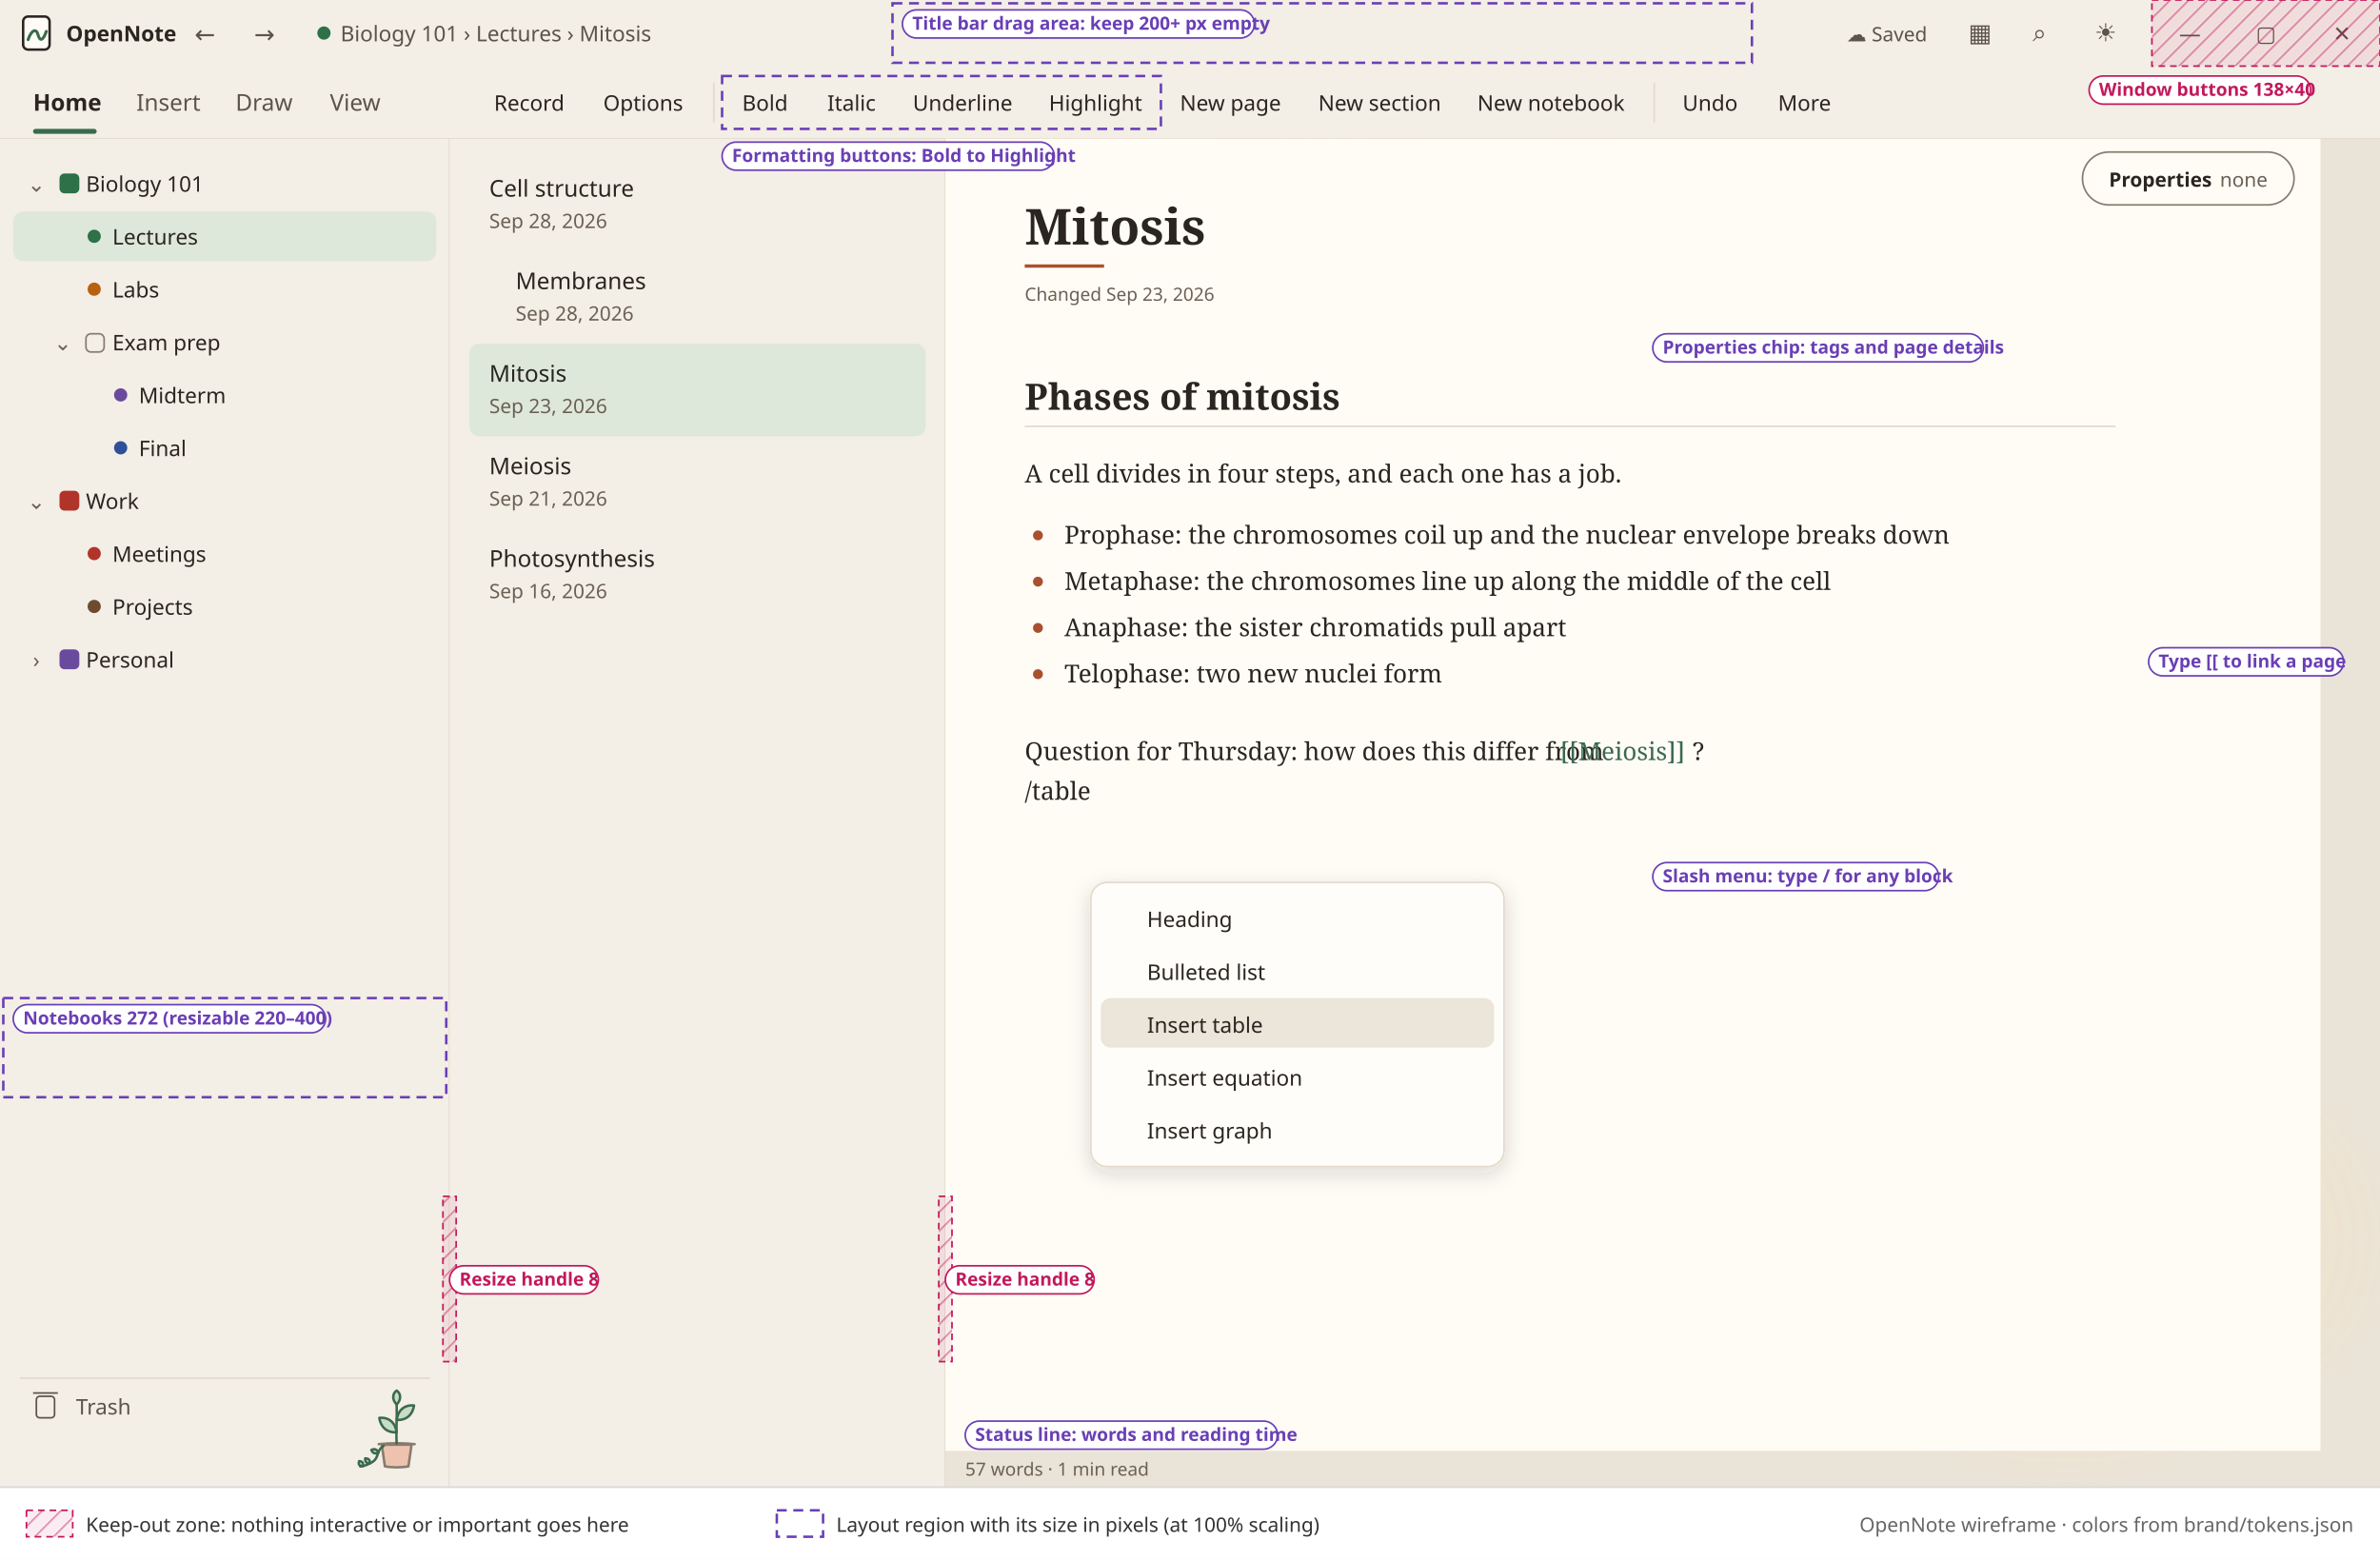
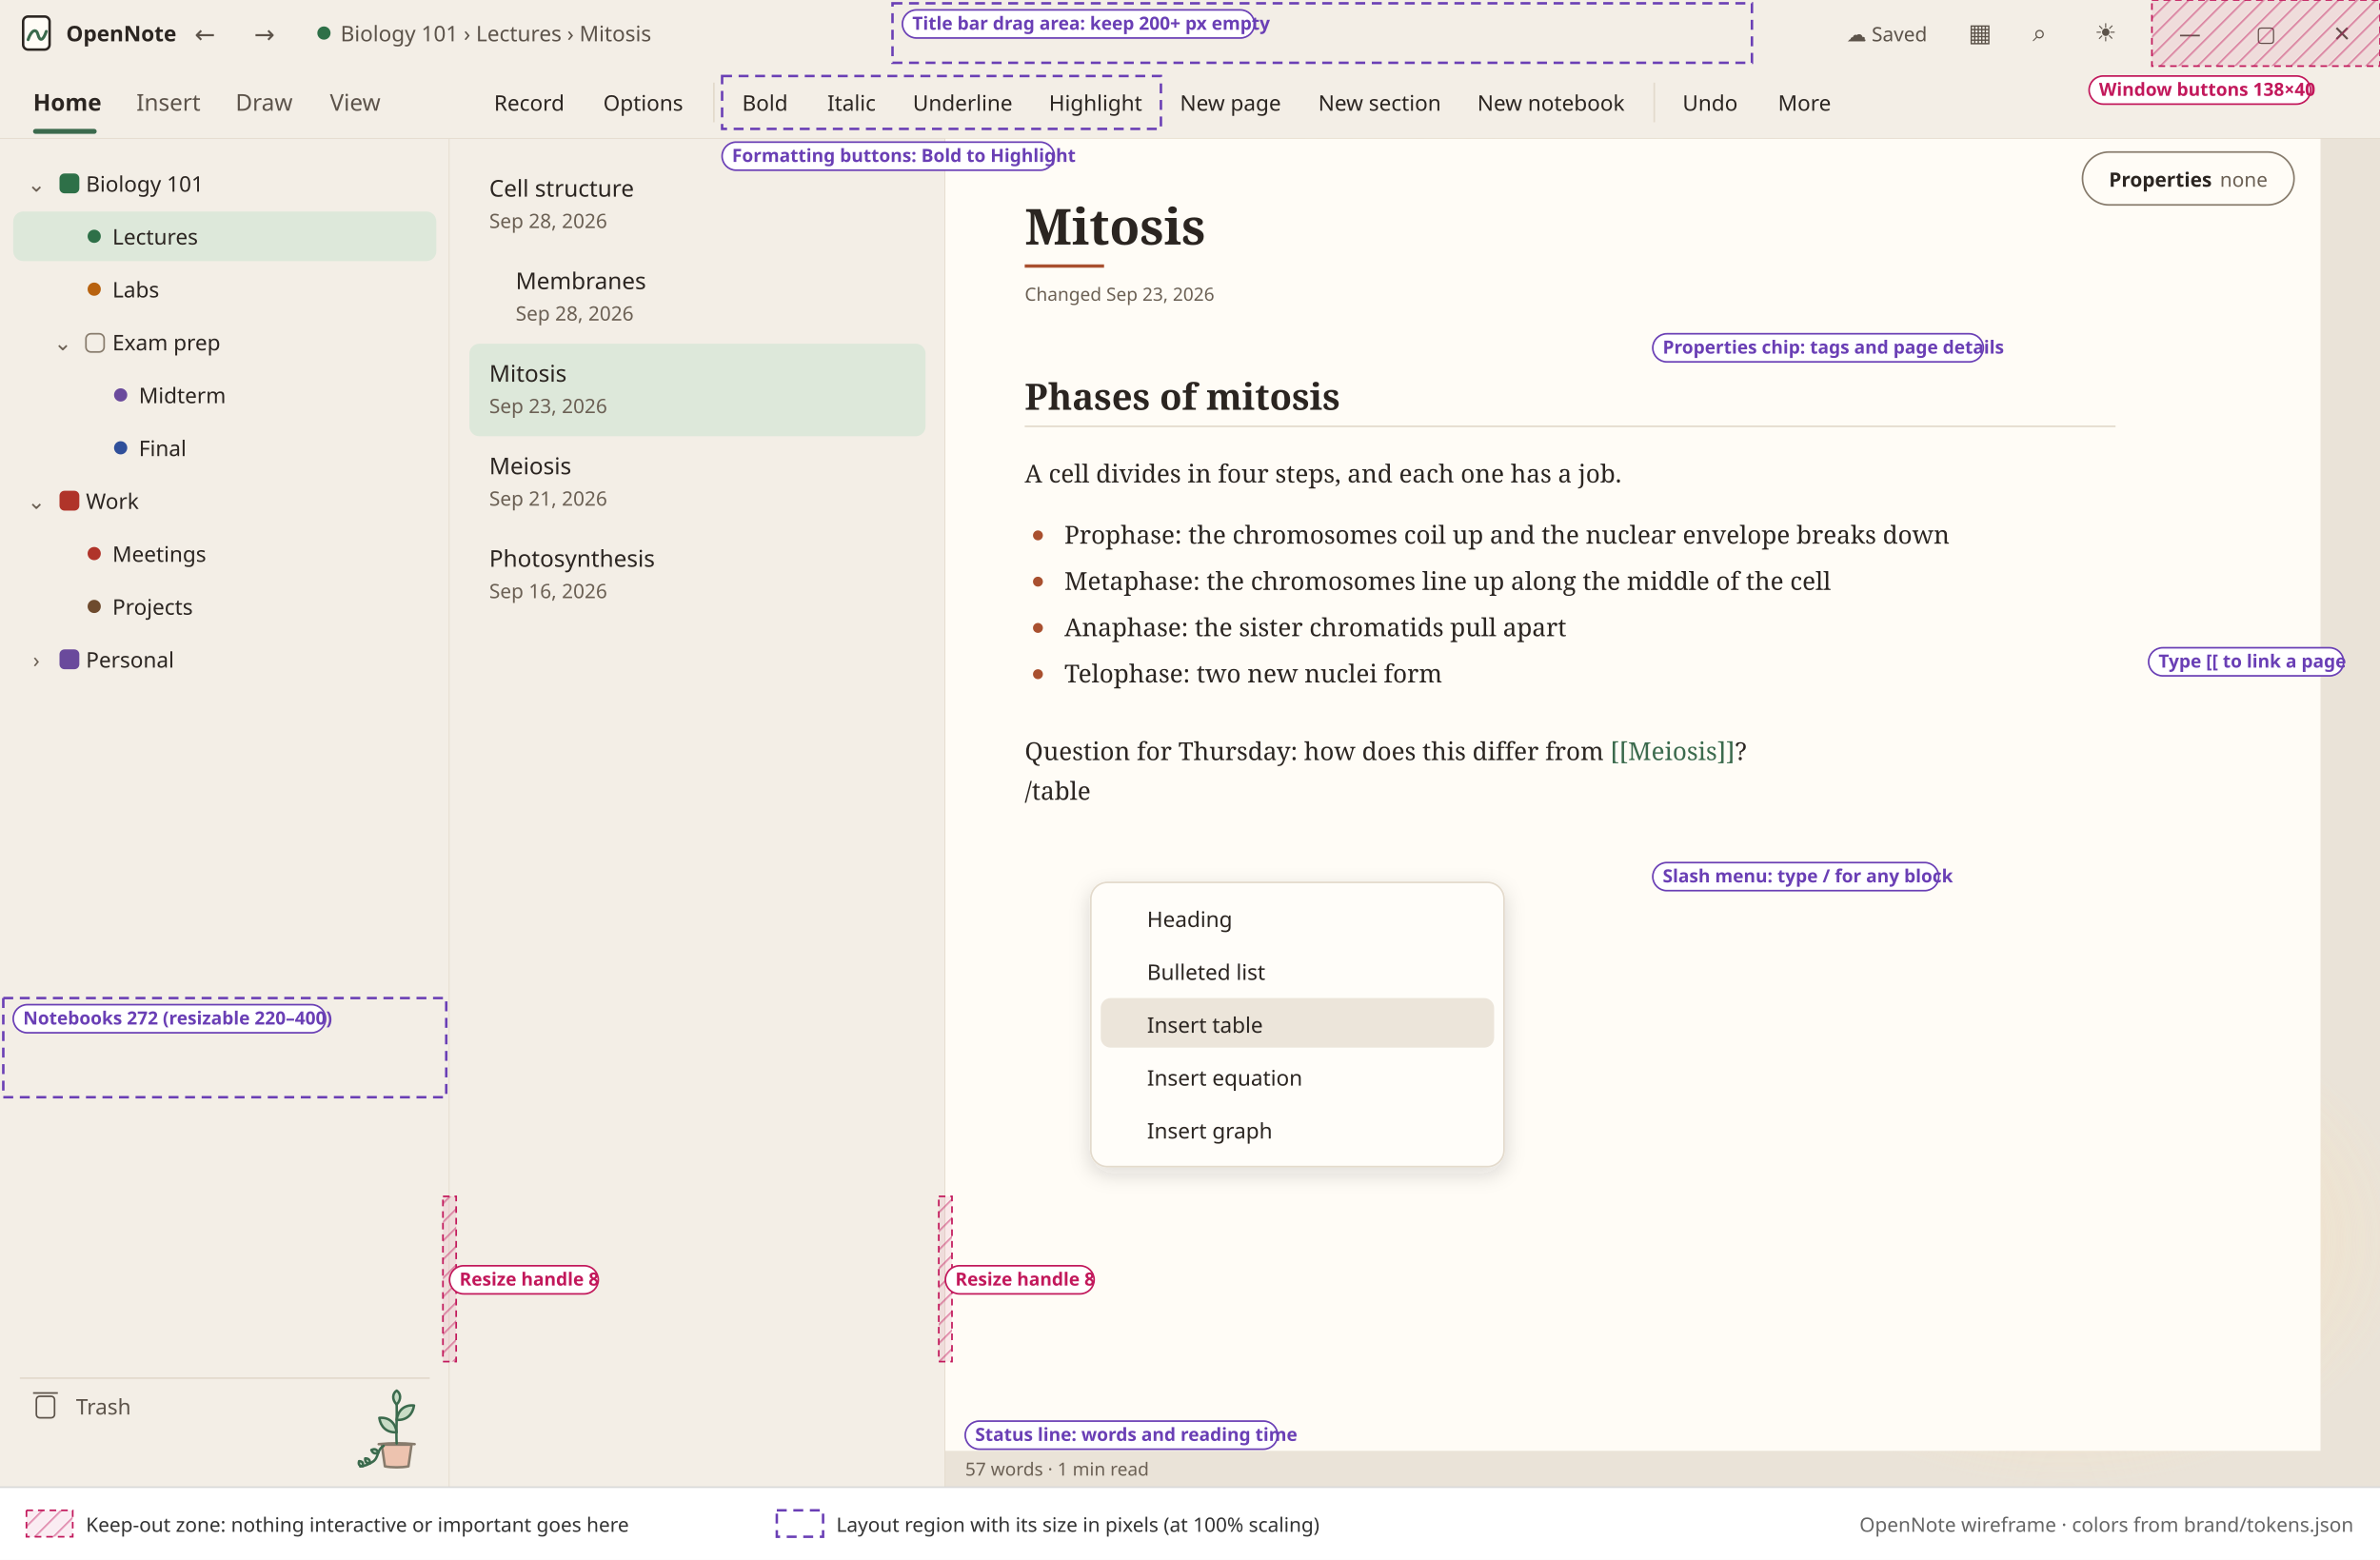
<svg xmlns="http://www.w3.org/2000/svg" viewBox="0 0 1440 944" width="1440" height="944" role="img">
  <defs>
    <pattern id="hatch" width="8" height="8" patternUnits="userSpaceOnUse" patternTransform="rotate(45)">
      <rect width="8" height="8" fill="#C2185B" fill-opacity="0.08" />
      <line x1="0" y1="0" x2="0" y2="8" stroke="#C2185B" stroke-opacity="0.45" stroke-width="2" />
    </pattern>
    <filter id="shadow" x="-10%" y="-10%" width="120%" height="130%">
      <feDropShadow dx="0" dy="4" stdDeviation="6" flood-color="#2B2521" flood-opacity="0.16" />
    </filter>
  </defs>
  <rect x="0" y="0" width="1440" height="900" rx="0" fill="#F3EEE6" />
  <rect x="0" y="0" width="1440" height="40" rx="0" fill="#F3EEE6" />
  <rect x="14" y="10" width="16" height="20" rx="3" fill="#FFFCF6" stroke="#2B2521" stroke-width="1.5" />
  <path d="M17 24c2-6 5-7 6-3s3 4 5-2" fill="none" stroke-linecap="round" stroke-linejoin="round" stroke="#3B6A4D" stroke-width="1.8" />
  <text x="40" y="25" font-size="13" font-weight="600" fill="#2B2521" text-anchor="start" font-family="'Atkinson Hyperlegible Next', 'Segoe UI', system-ui, sans-serif">OpenNote</text>
  <text x="124" y="26" font-size="15" font-weight="400" fill="#5C534A" text-anchor="middle" font-family="'Atkinson Hyperlegible Next', 'Segoe UI', system-ui, sans-serif">←</text>
  <text x="160" y="26" font-size="15" font-weight="400" fill="#5C534A" text-anchor="middle" font-family="'Atkinson Hyperlegible Next', 'Segoe UI', system-ui, sans-serif">→</text>
  <circle cx="196" cy="20" r="4" fill="#2E7048" />
  <text x="206" y="25" font-size="13" font-weight="400" fill="#5C534A" text-anchor="start" font-family="'Atkinson Hyperlegible Next', 'Segoe UI', system-ui, sans-serif">Biology 101 › Lectures › Mitosis</text>
  <text x="1166" y="25" font-size="12" font-weight="400" fill="#5C534A" text-anchor="end" font-family="'Atkinson Hyperlegible Next', 'Segoe UI', system-ui, sans-serif">☁ Saved</text>
  <text x="1198" y="25" font-size="15" font-weight="400" fill="#5C534A" text-anchor="middle" font-family="'Atkinson Hyperlegible Next', 'Segoe UI', system-ui, sans-serif">▦</text>
  <text x="1234" y="25" font-size="15" font-weight="400" fill="#5C534A" text-anchor="middle" font-family="'Atkinson Hyperlegible Next', 'Segoe UI', system-ui, sans-serif">⌕</text>
  <text x="1274" y="25" font-size="15" font-weight="400" fill="#5C534A" text-anchor="middle" font-family="'Atkinson Hyperlegible Next', 'Segoe UI', system-ui, sans-serif">☀</text>
  <text x="1325" y="25" font-size="13" font-weight="400" fill="#5C534A" text-anchor="middle" font-family="'Atkinson Hyperlegible Next', 'Segoe UI', system-ui, sans-serif">—</text>
  <text x="1371" y="25" font-size="13" font-weight="400" fill="#5C534A" text-anchor="middle" font-family="'Atkinson Hyperlegible Next', 'Segoe UI', system-ui, sans-serif">▢</text>
  <text x="1417" y="25" font-size="13" font-weight="400" fill="#5C534A" text-anchor="middle" font-family="'Atkinson Hyperlegible Next', 'Segoe UI', system-ui, sans-serif">✕</text>
  <rect x="0" y="40" width="1440" height="44" rx="0" fill="#F3EEE6" />
  <line x1="0" y1="84" x2="1440" y2="84" stroke="#E3DACC" />
  <text x="20" y="67" font-size="14" font-weight="600" fill="#2B2521" text-anchor="start" font-family="'Atkinson Hyperlegible Next', 'Segoe UI', system-ui, sans-serif">Home</text>
  <rect x="20" y="78" width="38.5" height="3" rx="1.5" fill="#3B6A4D" />
  <text x="82.5" y="67" font-size="14" font-weight="400" fill="#5C534A" text-anchor="start" font-family="'Atkinson Hyperlegible Next', 'Segoe UI', system-ui, sans-serif">Insert</text>
  <text x="142.5" y="67" font-size="14" font-weight="400" fill="#5C534A" text-anchor="start" font-family="'Atkinson Hyperlegible Next', 'Segoe UI', system-ui, sans-serif">Draw</text>
  <text x="199.6" y="67" font-size="14" font-weight="400" fill="#5C534A" text-anchor="start" font-family="'Atkinson Hyperlegible Next', 'Segoe UI', system-ui, sans-serif">View</text>
  <g data-fit="6" data-center="both">
    <rect x="290" y="48" width="60.4" height="28" rx="8" fill="none" />
    <text x="320.2" y="67" font-size="13" font-weight="400" fill="#2B2521" text-anchor="middle" font-family="'Atkinson Hyperlegible Next', 'Segoe UI', system-ui, sans-serif">Record</text>
  </g>
  <g data-fit="6" data-center="both">
    <rect x="356.4" y="48" width="65.5" height="28" rx="8" fill="none" />
    <text x="389.15" y="67" font-size="13" font-weight="400" fill="#2B2521" text-anchor="middle" font-family="'Atkinson Hyperlegible Next', 'Segoe UI', system-ui, sans-serif">Options</text>
  </g>
  <line x1="431.9" y1="50" x2="431.9" y2="74" stroke="#E3DACC" />
  <g data-fit="6" data-center="both">
    <rect x="439.9" y="48" width="45.9" height="28" rx="8" fill="none" />
    <text x="462.85" y="67" font-size="13" font-weight="400" fill="#2B2521" text-anchor="middle" font-family="'Atkinson Hyperlegible Next', 'Segoe UI', system-ui, sans-serif">Bold</text>
  </g>
  <g data-fit="6" data-center="both">
    <rect x="491.8" y="48" width="46.8" height="28" rx="8" fill="none" />
    <text x="515.2" y="67" font-size="13" font-weight="400" fill="#2B2521" text-anchor="middle" font-family="'Atkinson Hyperlegible Next', 'Segoe UI', system-ui, sans-serif">Italic</text>
  </g>
  <g data-fit="6" data-center="both">
    <rect x="544.6" y="48" width="75.7" height="28" rx="8" fill="none" />
    <text x="582.45" y="67" font-size="13" font-weight="400" fill="#2B2521" text-anchor="middle" font-family="'Atkinson Hyperlegible Next', 'Segoe UI', system-ui, sans-serif">Underline</text>
  </g>
  <g data-fit="6" data-center="both">
    <rect x="626.3" y="48" width="73.1" height="28" rx="8" fill="none" />
    <text x="662.85" y="67" font-size="13" font-weight="400" fill="#2B2521" text-anchor="middle" font-family="'Atkinson Hyperlegible Next', 'Segoe UI', system-ui, sans-serif">Highlight</text>
  </g>
  <g data-fit="6" data-center="both">
    <rect x="705.4" y="48" width="78.2" height="28" rx="8" fill="none" />
    <text x="744.5" y="67" font-size="13" font-weight="400" fill="#2B2521" text-anchor="middle" font-family="'Atkinson Hyperlegible Next', 'Segoe UI', system-ui, sans-serif">New page</text>
  </g>
  <g data-fit="6" data-center="both">
    <rect x="789.6" y="48" width="90.3" height="28" rx="8" fill="none" />
    <text x="834.75" y="67" font-size="13" font-weight="400" fill="#2B2521" text-anchor="middle" font-family="'Atkinson Hyperlegible Next', 'Segoe UI', system-ui, sans-serif">New section</text>
  </g>
  <g data-fit="6" data-center="both">
    <rect x="885.9" y="48" width="105" height="28" rx="8" fill="none" />
    <text x="938.4" y="67" font-size="13" font-weight="400" fill="#2B2521" text-anchor="middle" font-family="'Atkinson Hyperlegible Next', 'Segoe UI', system-ui, sans-serif">New notebook</text>
  </g>
  <line x1="1000.9" y1="50" x2="1000.9" y2="74" stroke="#E3DACC" />
  <g data-fit="6" data-center="both">
    <rect x="1008.9" y="48" width="51.6" height="28" rx="8" fill="none" />
    <text x="1034.7" y="67" font-size="13" font-weight="400" fill="#2B2521" text-anchor="middle" font-family="'Atkinson Hyperlegible Next', 'Segoe UI', system-ui, sans-serif">Undo</text>
  </g>
  <g data-fit="6" data-center="both">
    <rect x="1066.5" y="48" width="50.6" height="28" rx="8" fill="none" />
    <text x="1091.8" y="67" font-size="13" font-weight="400" fill="#2B2521" text-anchor="middle" font-family="'Atkinson Hyperlegible Next', 'Segoe UI', system-ui, sans-serif">More</text>
  </g>
  <rect x="0" y="84" width="272" height="816" rx="0" fill="#F3EEE6" />
  <line x1="272" y1="84" x2="272" y2="900" stroke="#E3DACC" />
  <text x="22" y="116" font-size="13" font-weight="400" fill="#6B6054" text-anchor="middle" font-family="'Atkinson Hyperlegible Next', 'Segoe UI', system-ui, sans-serif">⌄</text>
  <rect x="36" y="105" width="12" height="12" rx="3" fill="#2E7048" />
  <text x="52" y="116" font-size="13" font-weight="400" fill="#2B2521" text-anchor="start" font-family="'Atkinson Hyperlegible Next', 'Segoe UI', system-ui, sans-serif">Biology 101</text>
  <rect x="8" y="128" width="256" height="30" rx="6" fill="#DDE8DA" />
  <circle cx="57" cy="143" r="4" fill="#2E7048" />
  <text x="68" y="148" font-size="13" font-weight="400" fill="#2B2521" text-anchor="start" font-family="'Atkinson Hyperlegible Next', 'Segoe UI', system-ui, sans-serif">Lectures</text>
  <circle cx="57" cy="175" r="4" fill="#B8620F" />
  <text x="68" y="180" font-size="13" font-weight="400" fill="#2B2521" text-anchor="start" font-family="'Atkinson Hyperlegible Next', 'Segoe UI', system-ui, sans-serif">Labs</text>
  <text x="38" y="212" font-size="13" font-weight="400" fill="#6B6054" text-anchor="middle" font-family="'Atkinson Hyperlegible Next', 'Segoe UI', system-ui, sans-serif">⌄</text>
  <rect x="52" y="202" width="11" height="11" rx="3" fill="none" stroke="#877B6C" stroke-width="1" />
  <text x="68" y="212" font-size="13" font-weight="400" fill="#2B2521" text-anchor="start" font-family="'Atkinson Hyperlegible Next', 'Segoe UI', system-ui, sans-serif">Exam prep</text>
  <circle cx="73" cy="239" r="4" fill="#6A4A9C" />
  <text x="84" y="244" font-size="13" font-weight="400" fill="#2B2521" text-anchor="start" font-family="'Atkinson Hyperlegible Next', 'Segoe UI', system-ui, sans-serif">Midterm</text>
  <circle cx="73" cy="271" r="4" fill="#2F4F9A" />
  <text x="84" y="276" font-size="13" font-weight="400" fill="#2B2521" text-anchor="start" font-family="'Atkinson Hyperlegible Next', 'Segoe UI', system-ui, sans-serif">Final</text>
  <text x="22" y="308" font-size="13" font-weight="400" fill="#6B6054" text-anchor="middle" font-family="'Atkinson Hyperlegible Next', 'Segoe UI', system-ui, sans-serif">⌄</text>
  <rect x="36" y="297" width="12" height="12" rx="3" fill="#B0342A" />
  <text x="52" y="308" font-size="13" font-weight="400" fill="#2B2521" text-anchor="start" font-family="'Atkinson Hyperlegible Next', 'Segoe UI', system-ui, sans-serif">Work</text>
  <circle cx="57" cy="335" r="4" fill="#B0342A" />
  <text x="68" y="340" font-size="13" font-weight="400" fill="#2B2521" text-anchor="start" font-family="'Atkinson Hyperlegible Next', 'Segoe UI', system-ui, sans-serif">Meetings</text>
  <circle cx="57" cy="367" r="4" fill="#6E4B2E" />
  <text x="68" y="372" font-size="13" font-weight="400" fill="#2B2521" text-anchor="start" font-family="'Atkinson Hyperlegible Next', 'Segoe UI', system-ui, sans-serif">Projects</text>
  <text x="22" y="404" font-size="13" font-weight="400" fill="#6B6054" text-anchor="middle" font-family="'Atkinson Hyperlegible Next', 'Segoe UI', system-ui, sans-serif">›</text>
  <rect x="36" y="393" width="12" height="12" rx="3" fill="#6A4A9C" />
  <text x="52" y="404" font-size="13" font-weight="400" fill="#2B2521" text-anchor="start" font-family="'Atkinson Hyperlegible Next', 'Segoe UI', system-ui, sans-serif">Personal</text>
  <line x1="12" y1="834" x2="260" y2="834" stroke="#E3DACC" />
  <rect x="22" y="845" width="11" height="13" rx="2" fill="none" stroke="#5C534A" stroke-width="1" />
  <line x1="20" y1="843" x2="35" y2="843" stroke="#5C534A" />
  <text x="46" y="856" font-size="13" font-weight="400" fill="#5C534A" text-anchor="start" font-family="'Atkinson Hyperlegible Next', 'Segoe UI', system-ui, sans-serif">Trash</text>
  <g data-part="plant-pot" fill="none" stroke="#877B6C" stroke-linecap="round" stroke-linejoin="round">
    <g data-part="plant" transform="translate(216 840.5063) scale(0.75)" stroke-width="2">
      <path d="M20 45H44L41.5 62.5C36 63.6 28 63.6 22.5 62.5Z" fill="#EDC3AF" data-part="pot" />
      <path d="M17.5 44.6C28 43.6 37 43.6 46.5 44.6" />
      <path d="M32 44C31.4 34 32.4 23 32 12" stroke="#3B6A4D" />
      <path d="M21.5 46C15.5 49.5 18 55.6 12.4 59 9 61 6 62.4 2.6 62.6" stroke="#3B6A4D" />
      <path d="M32 35C24 35.6 19 30.6 18 23.4 26 22.6 31 27.6 32 35Z" fill="#C8DCC6" stroke="#3B6A4D" />
      <path d="M32 25C40 25.6 45 20.6 46 13.4 38 12.6 33 17.6 32 25Z" fill="#C8DCC6" stroke="#3B6A4D" />
      <path d="M32 12.6C28 8.6 28.6 3.6 32 1.4 35.4 3.6 36 8.6 32 12.6Z" fill="#C8DCC6" stroke="#3B6A4D" />
      <path d="M17.2 51.4Q15.5 47.4 11.6 49.3Q13.3 53.4 17.2 51.4Z" fill="#C8DCC6" stroke="#3B6A4D" />
      <path d="M10.4 60.1Q10.7 56 6.6 56.1Q6.3 60.2 10.4 60.1Z" fill="#C8DCC6" stroke="#3B6A4D" />
      <path d="M4.6 62.4Q5.8 58.5 1.7 58.3Q0.5 62.2 4.6 62.4Z" fill="#C8DCC6" stroke="#3B6A4D" />
    </g>
  </g>
  <rect x="272" y="84" width="300" height="816" rx="0" fill="#F3EEE6" />
  <line x1="572" y1="84" x2="572" y2="900" stroke="#E3DACC" />
  <text x="296" y="119" font-size="14" font-weight="500" fill="#2B2521" text-anchor="start" font-family="'Atkinson Hyperlegible Next', 'Segoe UI', system-ui, sans-serif">Cell structure</text>
  <text x="296" y="138" font-size="12" font-weight="400" fill="#6B6054" text-anchor="start" font-family="'Atkinson Hyperlegible Next', 'Segoe UI', system-ui, sans-serif">Sep 28, 2026</text>
  <text x="312" y="175" font-size="14" font-weight="500" fill="#2B2521" text-anchor="start" font-family="'Atkinson Hyperlegible Next', 'Segoe UI', system-ui, sans-serif">Membranes</text>
  <text x="312" y="194" font-size="12" font-weight="400" fill="#6B6054" text-anchor="start" font-family="'Atkinson Hyperlegible Next', 'Segoe UI', system-ui, sans-serif">Sep 28, 2026</text>
  <rect x="284" y="208" width="276" height="56" rx="6" fill="#DDE8DA" />
  <text x="296" y="231" font-size="14" font-weight="500" fill="#2B2521" text-anchor="start" font-family="'Atkinson Hyperlegible Next', 'Segoe UI', system-ui, sans-serif">Mitosis</text>
  <text x="296" y="250" font-size="12" font-weight="400" fill="#6B6054" text-anchor="start" font-family="'Atkinson Hyperlegible Next', 'Segoe UI', system-ui, sans-serif">Sep 23, 2026</text>
  <text x="296" y="287" font-size="14" font-weight="500" fill="#2B2521" text-anchor="start" font-family="'Atkinson Hyperlegible Next', 'Segoe UI', system-ui, sans-serif">Meiosis</text>
  <text x="296" y="306" font-size="12" font-weight="400" fill="#6B6054" text-anchor="start" font-family="'Atkinson Hyperlegible Next', 'Segoe UI', system-ui, sans-serif">Sep 21, 2026</text>
  <text x="296" y="343" font-size="14" font-weight="500" fill="#2B2521" text-anchor="start" font-family="'Atkinson Hyperlegible Next', 'Segoe UI', system-ui, sans-serif">Photosynthesis</text>
  <text x="296" y="362" font-size="12" font-weight="400" fill="#6B6054" text-anchor="start" font-family="'Atkinson Hyperlegible Next', 'Segoe UI', system-ui, sans-serif">Sep 16, 2026</text>
  <defs>
    <radialGradient id="ambient14" cx="0" cy="0" r="1" gradientUnits="userSpaceOnUse" gradientTransform="translate(572 84) scale(608 653)">
      <stop offset="0" stop-color="#FFF0D4" />
      <stop offset="1" stop-color="#FFF0D4" stop-opacity="0" />
    </radialGradient>
    <radialGradient id="ambient14p">
      <stop offset="0" stop-color="#FCE4B8" />
      <stop offset="1" stop-color="#FCE4B8" stop-opacity="0" />
    </radialGradient>
  </defs>
  <rect x="572" y="84" width="868" height="816" rx="0" fill="#EAE3D8" />
  <rect x="572" y="84" width="868" height="816" fill="url(#ambient14)" />
  <ellipse cx="1250" cy="750" rx="210" ry="150" fill="url(#ambient14p)" opacity="0.9" />
  <rect x="572" y="84" width="832" height="794" rx="0" fill="#FFFCF6" />
  <text x="584" y="893" font-size="11" font-weight="400" fill="#6B6054" text-anchor="start" font-family="'Atkinson Hyperlegible Next', 'Segoe UI', system-ui, sans-serif">57 words · 1 min read</text>
  <rect x="1260" y="92" width="128" height="32" rx="16" fill="#FFFCF6" stroke="#877B6C" stroke-width="1" />
  <text x="1276" y="113" font-size="12" font-weight="600" fill="#2B2521" text-anchor="start" font-family="'Atkinson Hyperlegible Next', 'Segoe UI', system-ui, sans-serif">Properties</text>
  <text x="1372" y="113" font-size="12" font-weight="400" fill="#6B6054" text-anchor="end" font-family="'Atkinson Hyperlegible Next', 'Segoe UI', system-ui, sans-serif">none</text>
  <text x="620" y="148" font-size="30" font-weight="700" fill="#2B2521" text-anchor="start" font-family="Literata, Cambria, Georgia, serif">Mitosis</text>
  <rect x="620" y="160" width="48" height="2" rx="0" fill="#A9502F" />
  <text x="620" y="182" font-size="11" font-weight="400" fill="#6B6054" text-anchor="start" font-family="'Atkinson Hyperlegible Next', 'Segoe UI', system-ui, sans-serif">Changed Sep 23, 2026</text>
  <text x="620" y="248" font-size="22" font-weight="700" fill="#2B2521" text-anchor="start" font-family="Literata, Cambria, Georgia, serif">Phases of mitosis</text>
  <line x1="620" y1="258" x2="1280" y2="258" stroke="#E3DACC" />
  <text x="620" y="292" font-size="15" font-weight="400" fill="#2B2521" text-anchor="start" font-family="Literata, Cambria, Georgia, serif">A cell divides in four steps, and each one has a job.</text>
  <circle cx="628" cy="324" r="3" fill="#A9502F" />
  <text x="644" y="329" font-size="15" font-weight="400" fill="#2B2521" text-anchor="start" font-family="Literata, Cambria, Georgia, serif">Prophase: the chromosomes coil up and the nuclear envelope breaks down</text>
  <circle cx="628" cy="352" r="3" fill="#A9502F" />
  <text x="644" y="357" font-size="15" font-weight="400" fill="#2B2521" text-anchor="start" font-family="Literata, Cambria, Georgia, serif">Metaphase: the chromosomes line up along the middle of the cell</text>
  <circle cx="628" cy="380" r="3" fill="#A9502F" />
  <text x="644" y="385" font-size="15" font-weight="400" fill="#2B2521" text-anchor="start" font-family="Literata, Cambria, Georgia, serif">Anaphase: the sister chromatids pull apart</text>
  <circle cx="628" cy="408" r="3" fill="#A9502F" />
  <text x="644" y="413" font-size="15" font-weight="400" fill="#2B2521" text-anchor="start" font-family="Literata, Cambria, Georgia, serif">Telophase: two new nuclei form</text>
-   <text x="620" y="460" font-size="15" font-weight="400" fill="#2B2521" text-anchor="start" font-family="Literata, Cambria, Georgia, serif">Question for Thursday: how does this differ from</text>
-   <text x="944" y="460" font-size="15" font-weight="400" fill="#3B6A4D" text-anchor="start" font-family="Literata, Cambria, Georgia, serif">[[Meiosis]]</text>
-   <text x="1024" y="460" font-size="15" font-weight="400" fill="#2B2521" text-anchor="start" font-family="Literata, Cambria, Georgia, serif">?</text>
+   <text x="620" y="460" font-size="15" font-weight="400" fill="#2B2521" text-anchor="start" font-family="Literata, Cambria, Georgia, serif">Question for Thursday: how does this differ from <tspan fill="#3B6A4D">[[Meiosis]]</tspan>?</text>
  <text x="620" y="484" font-size="15" font-weight="400" fill="#2B2521" text-anchor="start" font-family="Literata, Cambria, Georgia, serif">/table</text>
  <rect x="660" y="534" width="250" height="172" rx="10" fill="#FFFDF9" stroke="#E3DACC" stroke-width="1" filter="url(#shadow)" />
  <text x="694" y="561" font-size="13" font-weight="400" fill="#2B2521" text-anchor="start" font-family="'Atkinson Hyperlegible Next', 'Segoe UI', system-ui, sans-serif">Heading</text>
  <text x="694" y="593" font-size="13" font-weight="400" fill="#2B2521" text-anchor="start" font-family="'Atkinson Hyperlegible Next', 'Segoe UI', system-ui, sans-serif">Bulleted list</text>
  <rect x="666" y="604" width="238" height="30" rx="6" fill="#ECE5DA" />
  <text x="694" y="625" font-size="13" font-weight="400" fill="#2B2521" text-anchor="start" font-family="'Atkinson Hyperlegible Next', 'Segoe UI', system-ui, sans-serif">Insert table</text>
  <text x="694" y="657" font-size="13" font-weight="400" fill="#2B2521" text-anchor="start" font-family="'Atkinson Hyperlegible Next', 'Segoe UI', system-ui, sans-serif">Insert equation</text>
  <text x="694" y="689" font-size="13" font-weight="400" fill="#2B2521" text-anchor="start" font-family="'Atkinson Hyperlegible Next', 'Segoe UI', system-ui, sans-serif">Insert graph</text>
  <g pointer-events="none">
    <rect x="1302" y="0" width="138" height="40" rx="0" fill="url(#hatch)" stroke="#C2185B" stroke-width="1" stroke-dasharray="4 3" />
  </g>
  <g data-fit="4" pointer-events="none">
    <rect x="1264" y="46" width="134" height="17" rx="8.5" fill="#FFFFFF" stroke="#C2185B" stroke-width="1" />
    <text x="1270" y="58" font-size="11" font-weight="600" fill="#C2185B" text-anchor="start" font-family="'Atkinson Hyperlegible Next', 'Segoe UI', system-ui, sans-serif">Window buttons 138×40</text>
  </g>
  <g pointer-events="none">
    <rect x="540" y="2" width="520" height="36" rx="0" fill="none" stroke="#6A3FB5" stroke-width="1.5" stroke-dasharray="6 4" />
  </g>
  <g data-fit="4" pointer-events="none">
    <rect x="546" y="6" width="213" height="17" rx="8.5" fill="#FFFFFF" stroke="#6A3FB5" stroke-width="1" />
    <text x="552" y="18" font-size="11" font-weight="600" fill="#6A3FB5" text-anchor="start" font-family="'Atkinson Hyperlegible Next', 'Segoe UI', system-ui, sans-serif">Title bar drag area: keep 200+ px empty</text>
  </g>
  <g pointer-events="none">
    <rect x="2" y="604" width="268" height="60" rx="0" fill="none" stroke="#6A3FB5" stroke-width="1.5" stroke-dasharray="6 4" />
  </g>
  <g data-fit="4" pointer-events="none">
    <rect x="8" y="608" width="189" height="17" rx="8.5" fill="#FFFFFF" stroke="#6A3FB5" stroke-width="1" />
    <text x="14" y="620" font-size="11" font-weight="600" fill="#6A3FB5" text-anchor="start" font-family="'Atkinson Hyperlegible Next', 'Segoe UI', system-ui, sans-serif">Notebooks 272 (resizable 220–400)</text>
  </g>
  <g pointer-events="none">
    <rect x="268" y="724" width="8" height="100" rx="0" fill="url(#hatch)" stroke="#C2185B" stroke-width="1" stroke-dasharray="4 3" />
  </g>
  <g data-fit="4" pointer-events="none">
    <rect x="272" y="766" width="90" height="17" rx="8.5" fill="#FFFFFF" stroke="#C2185B" stroke-width="1" />
    <text x="278" y="778" font-size="11" font-weight="600" fill="#C2185B" text-anchor="start" font-family="'Atkinson Hyperlegible Next', 'Segoe UI', system-ui, sans-serif">Resize handle 8</text>
  </g>
  <g pointer-events="none">
    <rect x="568" y="724" width="8" height="100" rx="0" fill="url(#hatch)" stroke="#C2185B" stroke-width="1" stroke-dasharray="4 3" />
  </g>
  <g data-fit="4" pointer-events="none">
    <rect x="572" y="766" width="90" height="17" rx="8.5" fill="#FFFFFF" stroke="#C2185B" stroke-width="1" />
    <text x="578" y="778" font-size="11" font-weight="600" fill="#C2185B" text-anchor="start" font-family="'Atkinson Hyperlegible Next', 'Segoe UI', system-ui, sans-serif">Resize handle 8</text>
  </g>
  <g pointer-events="none">
    <rect x="436.9" y="46" width="265.5" height="32" rx="0" fill="none" stroke="#6A3FB5" stroke-width="1.5" stroke-dasharray="6 4" />
  </g>
  <g data-fit="4" pointer-events="none">
    <rect x="436.9" y="86" width="201" height="17" rx="8.5" fill="#FFFFFF" stroke="#6A3FB5" stroke-width="1" />
    <text x="442.9" y="98" font-size="11" font-weight="600" fill="#6A3FB5" text-anchor="start" font-family="'Atkinson Hyperlegible Next', 'Segoe UI', system-ui, sans-serif">Formatting buttons: Bold to Highlight</text>
  </g>
  <g data-fit="4" pointer-events="none">
    <rect x="1000" y="202" width="200" height="17" rx="8.5" fill="#FFFFFF" stroke="#6A3FB5" stroke-width="1" />
    <text x="1006" y="214" font-size="11" font-weight="600" fill="#6A3FB5" text-anchor="start" font-family="'Atkinson Hyperlegible Next', 'Segoe UI', system-ui, sans-serif">Properties chip: tags and page details</text>
  </g>
  <g data-fit="4" pointer-events="none">
    <rect x="1000" y="522" width="173" height="17" rx="8.5" fill="#FFFFFF" stroke="#6A3FB5" stroke-width="1" />
    <text x="1006" y="534" font-size="11" font-weight="600" fill="#6A3FB5" text-anchor="start" font-family="'Atkinson Hyperlegible Next', 'Segoe UI', system-ui, sans-serif">Slash menu: type / for any block</text>
  </g>
  <g data-fit="4" pointer-events="none">
    <rect x="1300" y="392" width="118" height="17" rx="8.5" fill="#FFFFFF" stroke="#6A3FB5" stroke-width="1" />
    <text x="1306" y="404" font-size="11" font-weight="600" fill="#6A3FB5" text-anchor="start" font-family="'Atkinson Hyperlegible Next', 'Segoe UI', system-ui, sans-serif">Type [[ to link a page</text>
  </g>
  <g data-fit="4" pointer-events="none">
    <rect x="584" y="860" width="189" height="17" rx="8.5" fill="#FFFFFF" stroke="#6A3FB5" stroke-width="1" />
    <text x="590" y="872" font-size="11" font-weight="600" fill="#6A3FB5" text-anchor="start" font-family="'Atkinson Hyperlegible Next', 'Segoe UI', system-ui, sans-serif">Status line: words and reading time</text>
  </g>
  <rect x="0" y="900" width="1440" height="44" rx="0" fill="#FFFFFF" />
  <line x1="0" y1="900" x2="1440" y2="900" stroke="#D9D9D9" />
  <rect x="16" y="914" width="28" height="16" rx="0" fill="url(#hatch)" stroke="#C2185B" stroke-width="1" stroke-dasharray="4 3" />
  <text x="52" y="927" font-size="12" font-weight="400" fill="#333" text-anchor="start" font-family="'Atkinson Hyperlegible Next', 'Segoe UI', system-ui, sans-serif">Keep-out zone: nothing interactive or important goes here</text>
  <rect x="470" y="914" width="28" height="16" rx="0" fill="none" stroke="#6A3FB5" stroke-width="1.5" stroke-dasharray="6 4" />
  <text x="506" y="927" font-size="12" font-weight="400" fill="#333" text-anchor="start" font-family="'Atkinson Hyperlegible Next', 'Segoe UI', system-ui, sans-serif">Layout region with its size in pixels (at 100% scaling)</text>
  <text x="1424" y="927" font-size="12" font-weight="400" fill="#666" text-anchor="end" font-family="'Atkinson Hyperlegible Next', 'Segoe UI', system-ui, sans-serif">OpenNote wireframe · colors from brand/tokens.json</text>
</svg>
